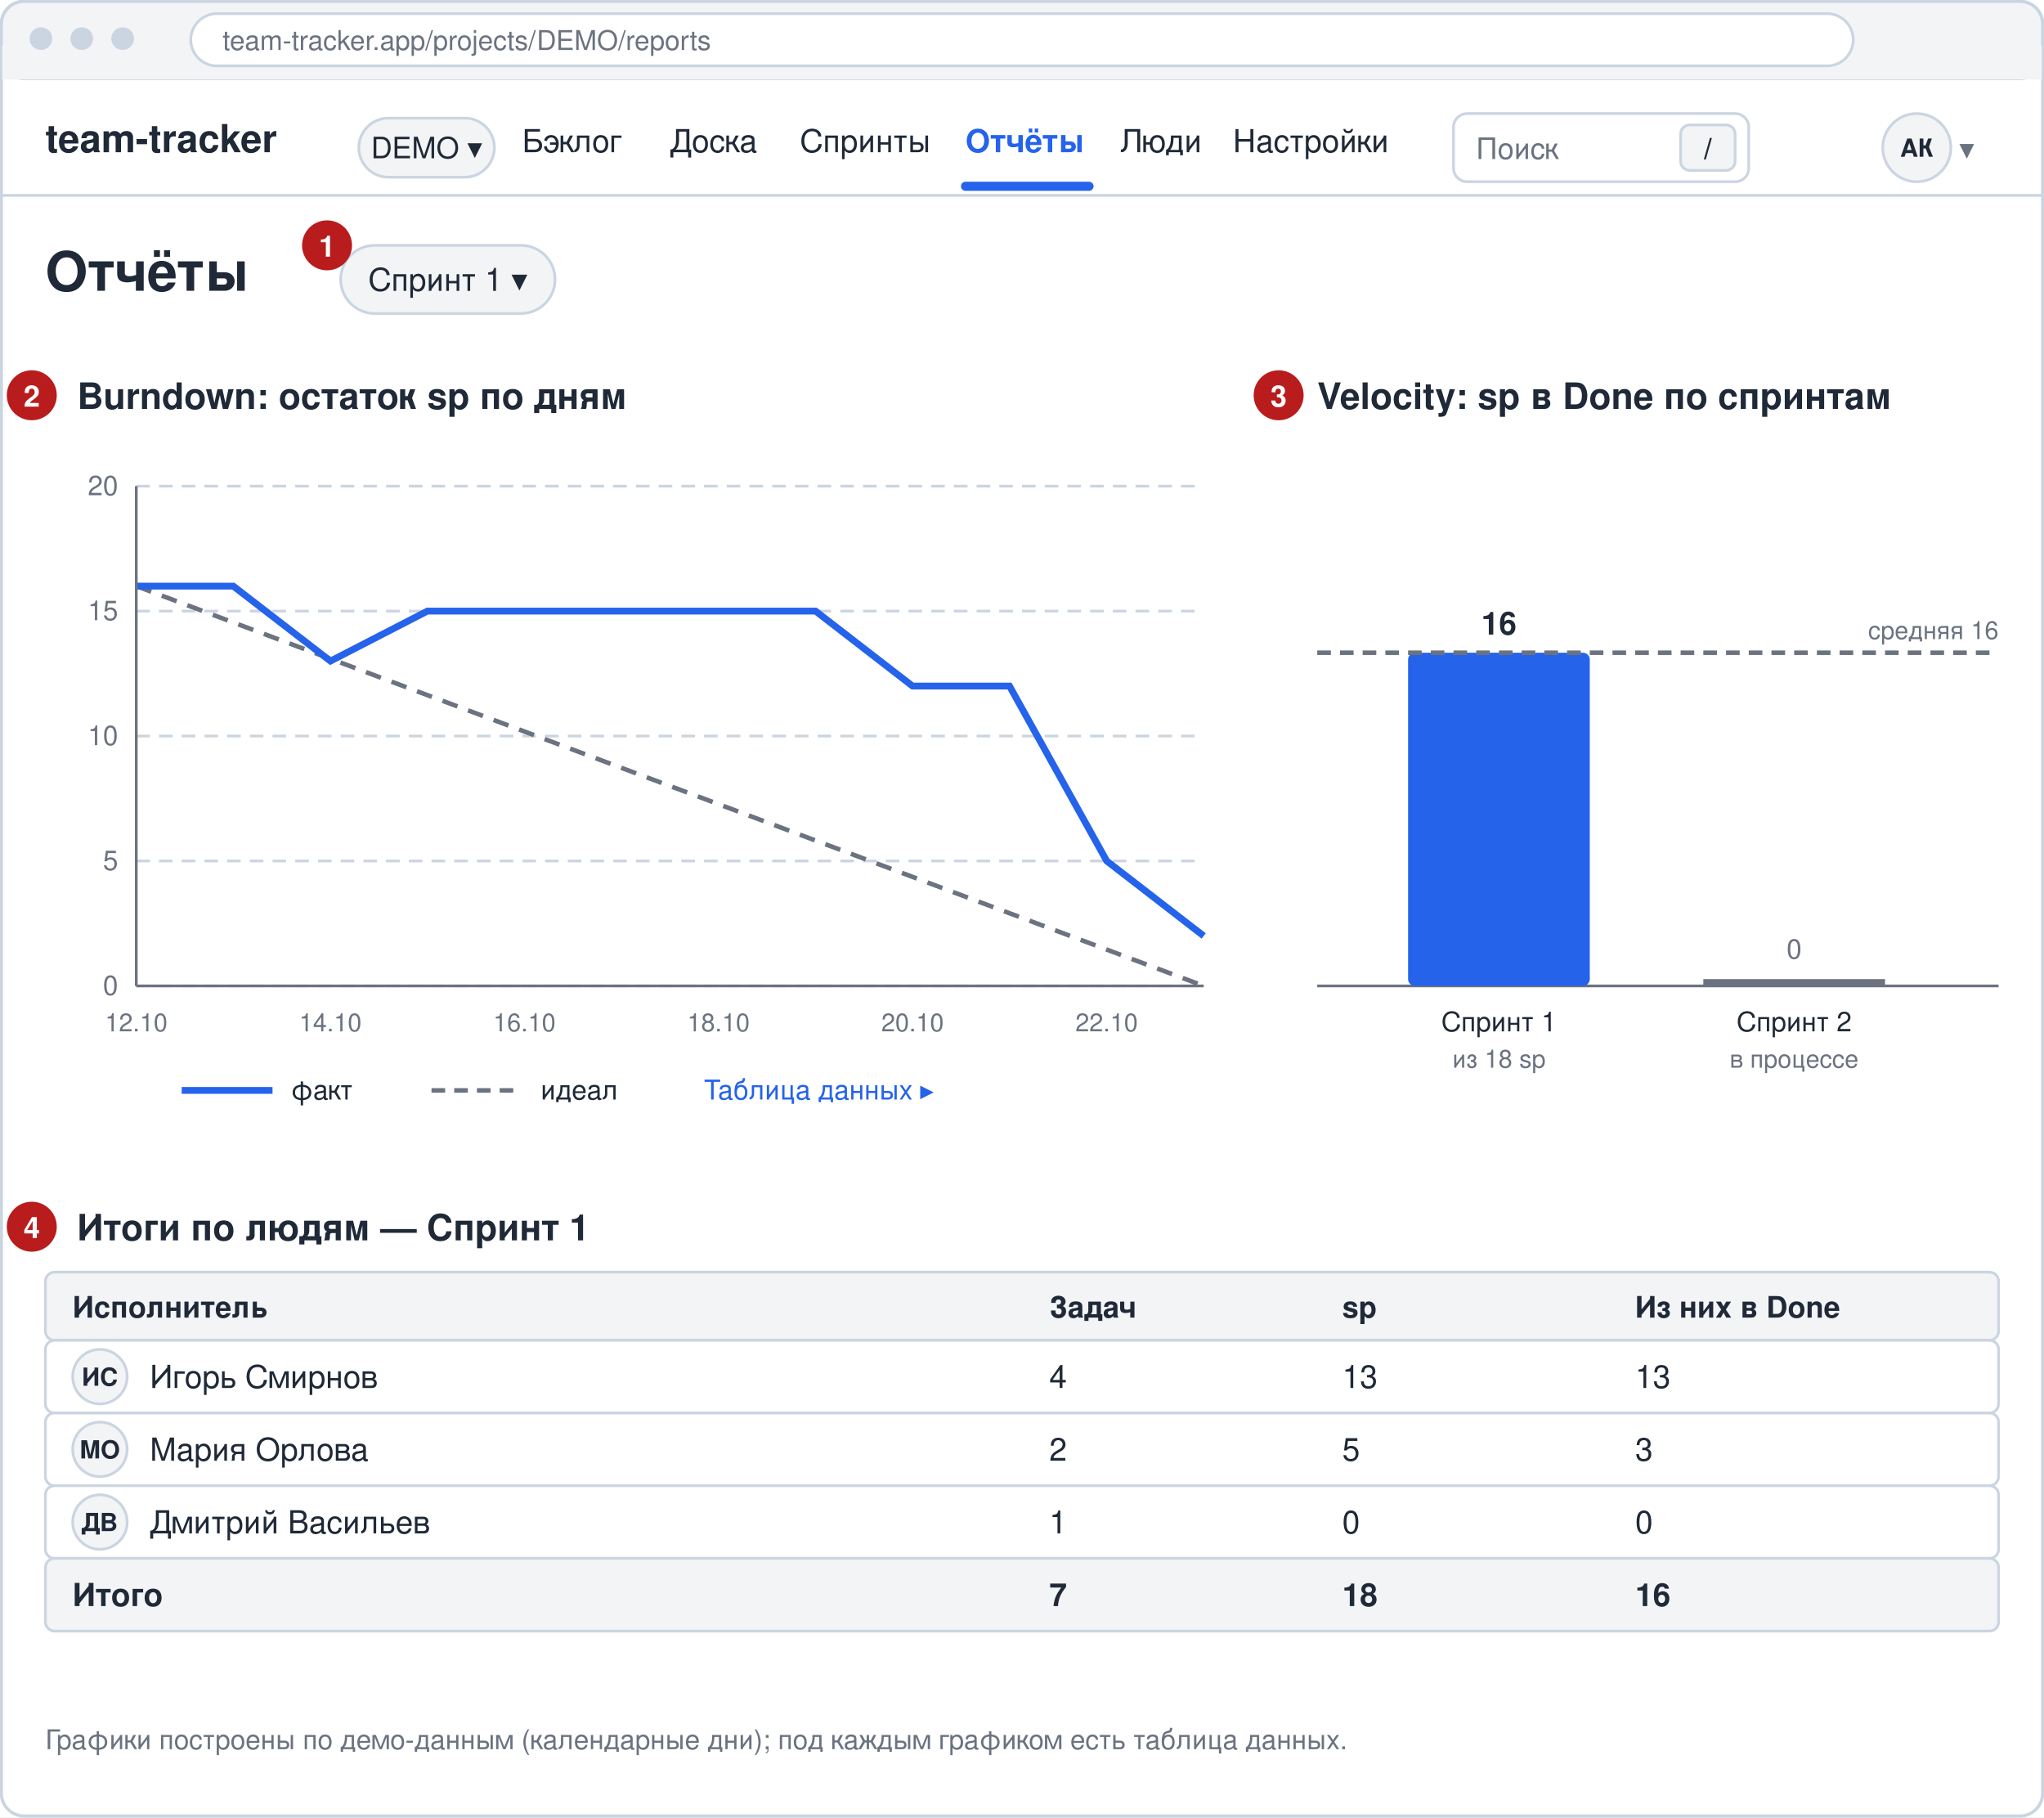
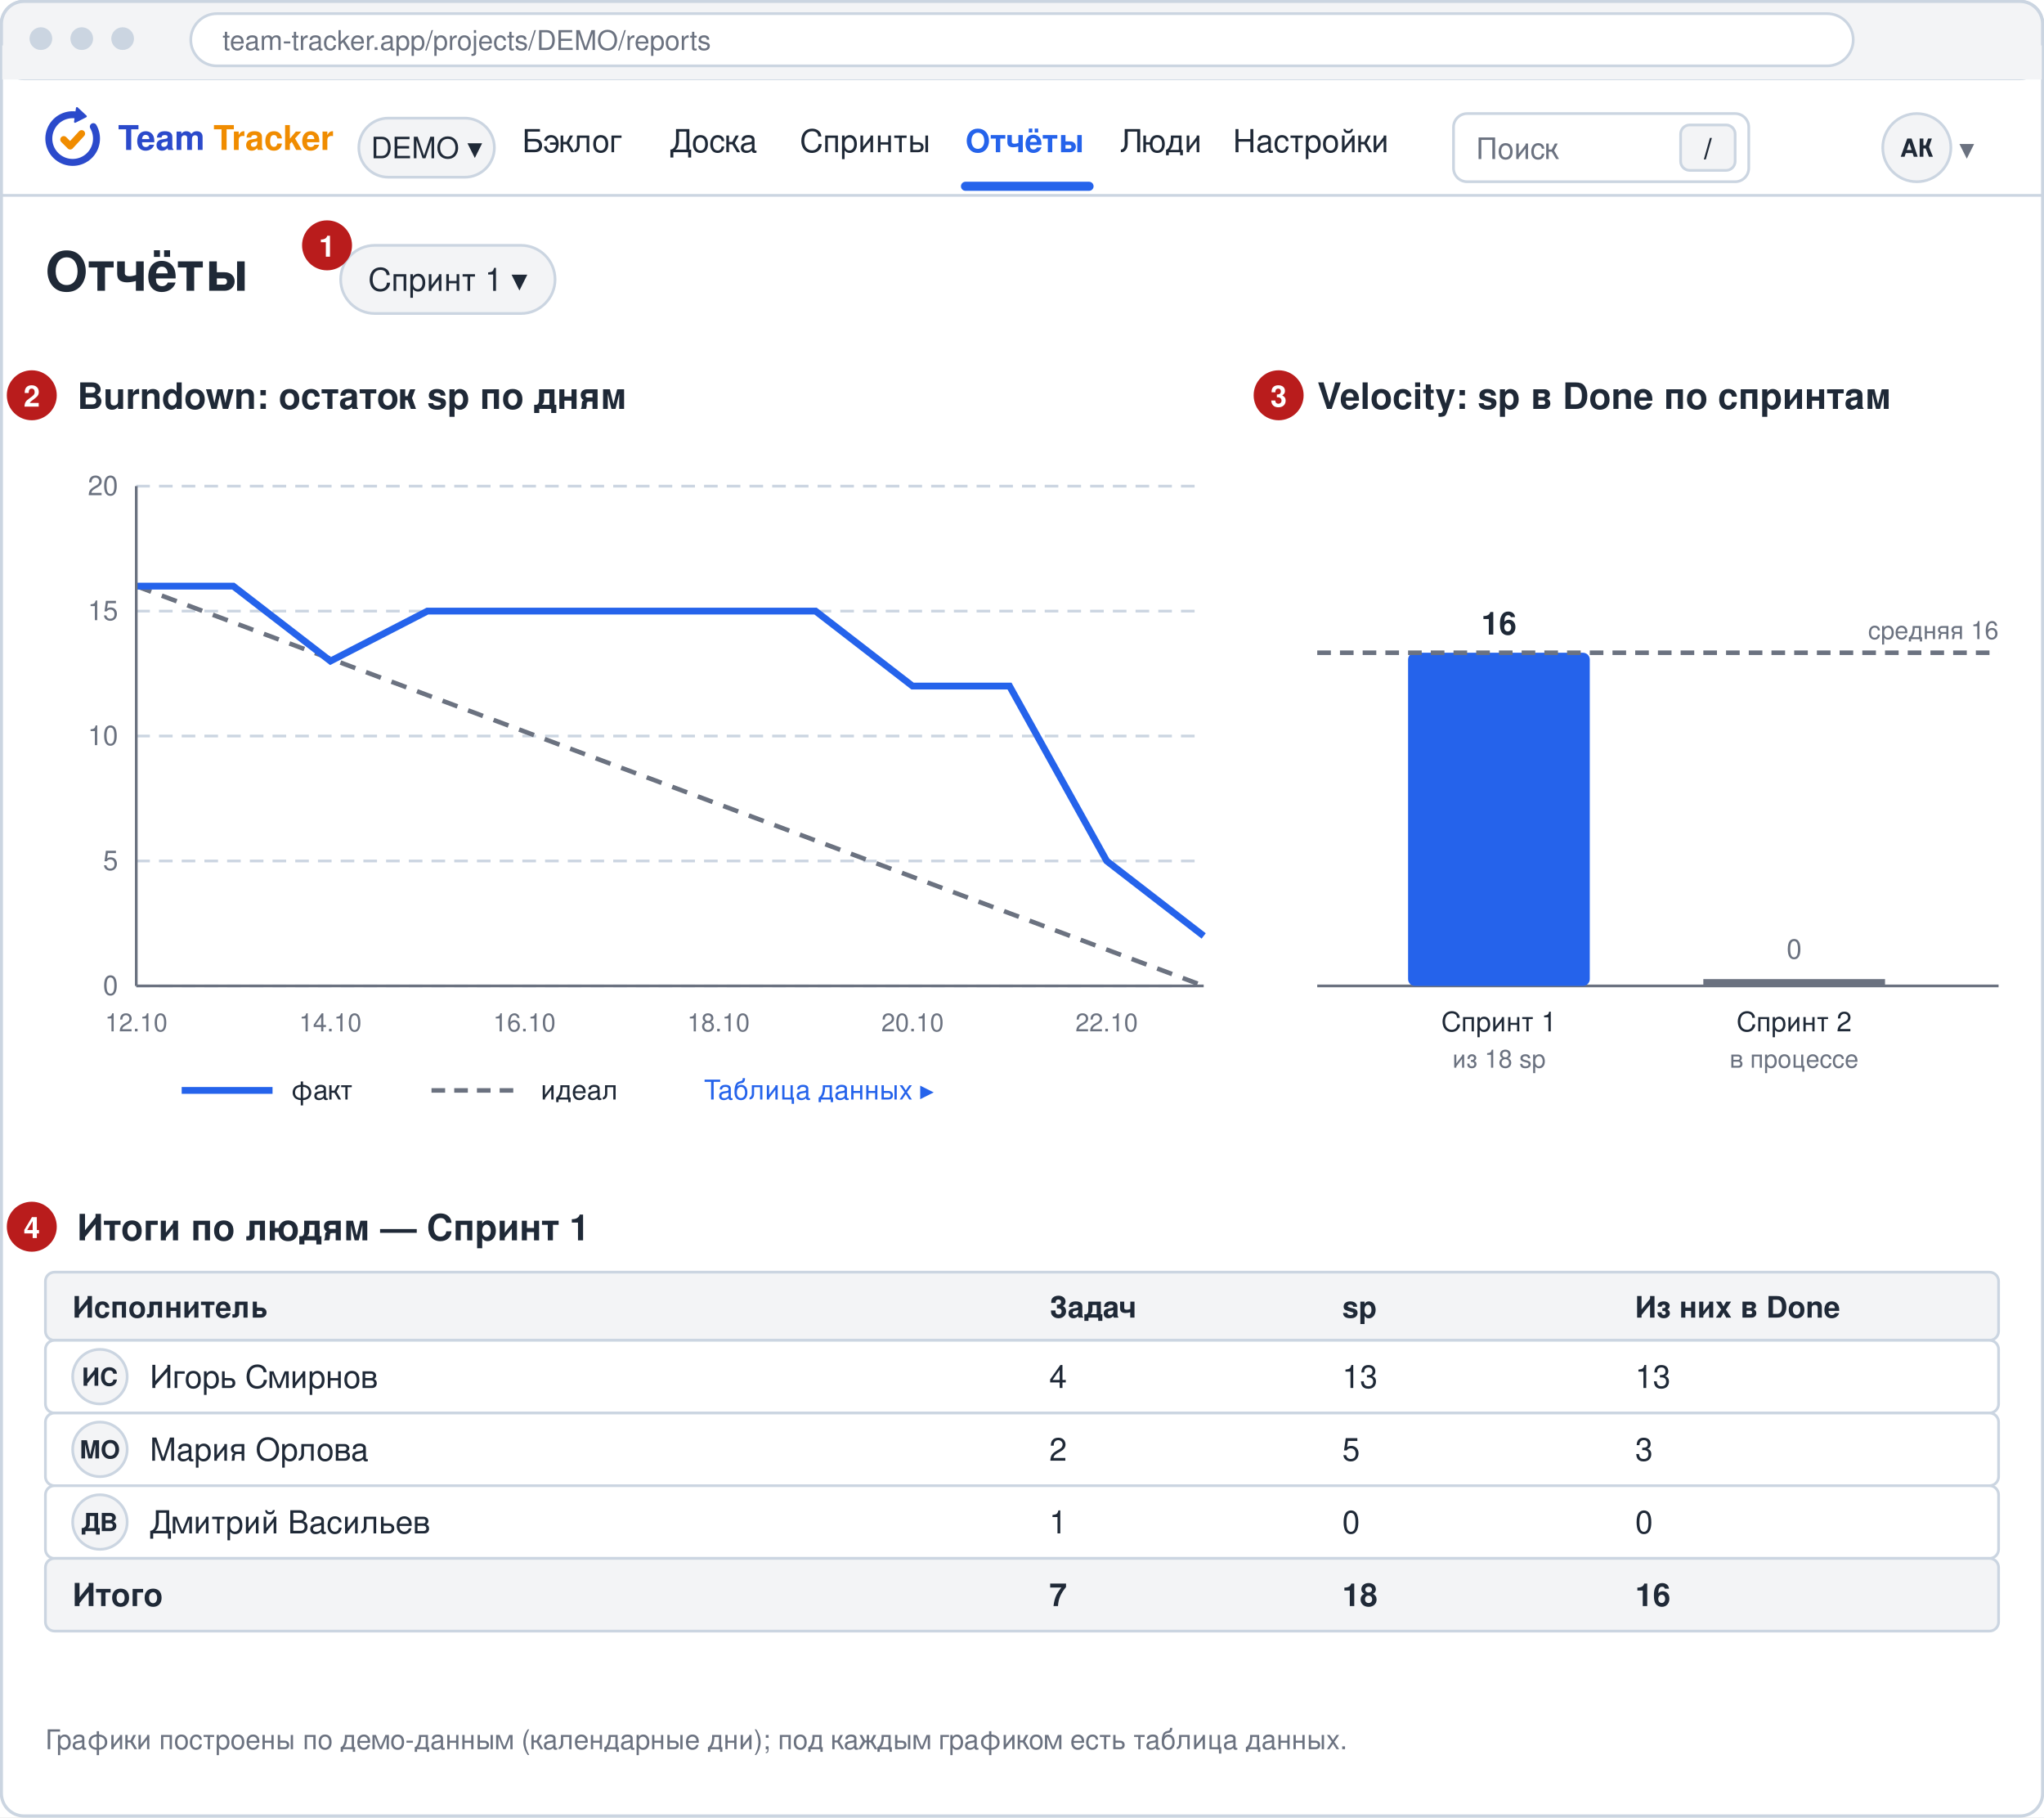
<svg xmlns="http://www.w3.org/2000/svg" width="900" height="800" viewBox="0 0 900 800" font-family="Helvetica, Arial, 'Segoe UI', 'DejaVu Sans', sans-serif" role="img" aria-label="Экран «Отчёты»">
  <rect width="900" height="800" fill="#ffffff" />
  <rect x="0.6" y="0.6" width="898.8" height="798.8" rx="10" fill="#ffffff" stroke="#cbd5e1" stroke-width="1.4" />
  <rect x="0.6" y="0.6" width="898.8" height="34" rx="10" fill="#f3f4f6" stroke="#cbd5e1" stroke-width="1.4" />
  <rect x="1" y="20" width="898" height="15" rx="0" fill="#f3f4f6" />
  <circle cx="18" cy="17" r="5" fill="#cbd5e1" />
  <circle cx="36" cy="17" r="5" fill="#cbd5e1" />
  <circle cx="54" cy="17" r="5" fill="#cbd5e1" />
  <rect x="84" y="6" width="732" height="23" rx="11.5" fill="#ffffff" stroke="#cbd5e1" stroke-width="1.2" />
  <text x="98" y="22" text-anchor="start" font-size="12" fill="#6b7280">team-tracker.app/projects/DEMO/reports</text>
  <line x1="1" y1="86" x2="899" y2="86" stroke="#cbd5e1" stroke-width="1.2" />
-   <text x="20" y="67" text-anchor="start" font-size="17" font-weight="bold" fill="#1f2937">team-tracker</text>
+   <g transform="translate(18 47) scale(0.4375)">
+     <path d="M52.78 20 A24 24 0 1 1 35.34 8.23" fill="none" stroke="#2B4ACB" stroke-width="7" stroke-linecap="round" />
+     <polygon points="45.24,9.62 36.31,1.30 34.37,15.16" fill="#2B4ACB" stroke="#2B4ACB" stroke-width="2" stroke-linejoin="round" />
+     <polyline points="23,33 29.5,39.5 41,27" fill="none" stroke="#F08C00" stroke-width="7" stroke-linecap="round" stroke-linejoin="round" />
+   </g>
+   <text x="52" y="66" text-anchor="start" font-size="15" font-weight="bold" fill="#2B4ACB">Team</text>
+   <text x="94" y="66" text-anchor="start" font-size="15" font-weight="bold" fill="#F08C00">Tracker</text>
  <rect x="158" y="52" width="59.68" height="26" rx="13.0" fill="#f3f4f6" stroke="#cbd5e1" stroke-width="1.2" />
  <text x="187.84" y="69.68" text-anchor="middle" font-size="13" fill="#1f2937">DEMO ▾</text>
  <text x="230" y="67" text-anchor="start" font-size="14" fill="#1f2937">Бэклог</text>
  <text x="295.04" y="67" text-anchor="start" font-size="14" fill="#1f2937">Доска</text>
  <text x="352.24" y="67" text-anchor="start" font-size="14" fill="#1f2937">Спринты</text>
  <text x="425.12" y="67" text-anchor="start" font-size="14" font-weight="bold" fill="#2563eb">Отчёты</text>
  <rect x="423.12" y="80" width="58.4" height="4" rx="2" fill="#2563eb" />
  <text x="493.52" y="67" text-anchor="start" font-size="14" fill="#1f2937">Люди</text>
  <text x="542.88" y="67" text-anchor="start" font-size="14" fill="#1f2937">Настройки</text>
  <rect x="640" y="50" width="130" height="30" rx="6" fill="#ffffff" stroke="#cbd5e1" stroke-width="1.2" />
  <text x="650" y="70" text-anchor="start" font-size="13" fill="#6b7280">Поиск</text>
  <rect x="740" y="55" width="24" height="20" rx="4" fill="#f3f4f6" stroke="#cbd5e1" stroke-width="1.2" />
  <text x="752" y="70" text-anchor="middle" font-size="13" font-weight="bold" fill="#1f2937">/</text>
  <circle cx="844" cy="65" r="15" fill="#f3f4f6" stroke="#cbd5e1" stroke-width="1.2" />
  <text x="844" y="69" text-anchor="middle" font-size="11" font-weight="bold" fill="#1f2937">АК</text>
  <text x="866" y="70" text-anchor="middle" font-size="13" fill="#6b7280">▾</text>
  <text x="20" y="128" text-anchor="start" font-size="24" font-weight="bold" fill="#1f2937">Отчёты</text>
  <rect x="150" y="108" width="94.4" height="30" rx="15.0" fill="#f3f4f6" stroke="#cbd5e1" stroke-width="1.2" />
  <text x="197.2" y="128.04" text-anchor="middle" font-size="14" fill="#1f2937">Спринт 1 ▾</text>
  <circle cx="144" cy="108" r="11" fill="#b91c1c" />
  <text x="144" y="113" text-anchor="middle" font-size="13" font-weight="bold" fill="#ffffff">1</text>
  <text x="34" y="180" text-anchor="start" font-size="16" font-weight="bold" fill="#1f2937">Burndown: остаток sp по дням</text>
  <circle cx="14" cy="174" r="11" fill="#b91c1c" />
  <text x="14" y="179" text-anchor="middle" font-size="13" font-weight="bold" fill="#ffffff">2</text>
  <line x1="60" y1="434.0" x2="530" y2="434.0" stroke="#cbd5e1" stroke-width="1.2" stroke-dasharray="6 4" />
  <text x="52" y="438.0" text-anchor="end" font-size="12" fill="#6b7280">0</text>
  <line x1="60" y1="379.0" x2="530" y2="379.0" stroke="#cbd5e1" stroke-width="1.2" stroke-dasharray="6 4" />
  <text x="52" y="383.0" text-anchor="end" font-size="12" fill="#6b7280">5</text>
  <line x1="60" y1="324.0" x2="530" y2="324.0" stroke="#cbd5e1" stroke-width="1.2" stroke-dasharray="6 4" />
  <text x="52" y="328.0" text-anchor="end" font-size="12" fill="#6b7280">10</text>
  <line x1="60" y1="269.0" x2="530" y2="269.0" stroke="#cbd5e1" stroke-width="1.2" stroke-dasharray="6 4" />
  <text x="52" y="273.0" text-anchor="end" font-size="12" fill="#6b7280">15</text>
  <line x1="60" y1="214.0" x2="530" y2="214.0" stroke="#cbd5e1" stroke-width="1.2" stroke-dasharray="6 4" />
  <text x="52" y="218.0" text-anchor="end" font-size="12" fill="#6b7280">20</text>
  <polyline points="60.0,258.0 102.7,274.0 145.5,290.0 188.2,306.0 230.9,322.0 273.6,338.0 316.4,354.0 359.1,370.0 401.8,386.0 444.5,402.0 487.3,418.0 530.0,434.0" fill="none" stroke="#6b7280" stroke-width="2" stroke-dasharray="7 5" />
  <polyline points="60.0,258.0 102.7,258.0 145.5,291.0 188.2,269.0 230.9,269.0 273.6,269.0 316.4,269.0 359.1,269.0 401.8,302.0 444.5,302.0 487.3,379.0 530.0,412.0" fill="none" stroke="#2563eb" stroke-width="3" />
  <text x="60.0" y="454" text-anchor="middle" font-size="11" fill="#6b7280">12.10</text>
  <text x="145.455" y="454" text-anchor="middle" font-size="11" fill="#6b7280">14.10</text>
  <text x="230.909" y="454" text-anchor="middle" font-size="11" fill="#6b7280">16.10</text>
  <text x="316.364" y="454" text-anchor="middle" font-size="11" fill="#6b7280">18.10</text>
  <text x="401.818" y="454" text-anchor="middle" font-size="11" fill="#6b7280">20.10</text>
  <text x="487.273" y="454" text-anchor="middle" font-size="11" fill="#6b7280">22.10</text>
  <line x1="60" y1="434" x2="530" y2="434" stroke="#6b7280" stroke-width="1.2" />
  <line x1="60" y1="214" x2="60" y2="434" stroke="#6b7280" stroke-width="1.2" />
  <line x1="80" y1="480" x2="120" y2="480" stroke="#2563eb" stroke-width="3" />
  <text x="128" y="484" text-anchor="start" font-size="12" fill="#1f2937">факт</text>
  <line x1="190" y1="480" x2="230" y2="480" stroke="#6b7280" stroke-width="2" stroke-dasharray="6 4" />
  <text x="238" y="484" text-anchor="start" font-size="12" fill="#1f2937">идеал</text>
  <text x="310" y="484" text-anchor="start" font-size="12" fill="#2563eb">Таблица данных ▸</text>
  <text x="580" y="180" text-anchor="start" font-size="16" font-weight="bold" fill="#1f2937">Velocity: sp в Done по спринтам</text>
  <circle cx="563" cy="174" r="11" fill="#b91c1c" />
  <text x="563" y="179" text-anchor="middle" font-size="13" font-weight="bold" fill="#ffffff">3</text>
  <line x1="580" y1="434" x2="880" y2="434" stroke="#6b7280" stroke-width="1.2" />
  <rect x="620" y="287.333" width="80" height="146.667" rx="3" fill="#2563eb" />
  <text x="660" y="279.333" text-anchor="middle" font-size="14" font-weight="bold" fill="#1f2937">16</text>
  <text x="660" y="454" text-anchor="middle" font-size="12" fill="#1f2937">Спринт 1</text>
  <text x="660" y="470" text-anchor="middle" font-size="11" fill="#6b7280">из 18 sp</text>
  <line x1="580" y1="287.333" x2="880" y2="287.333" stroke="#6b7280" stroke-width="2" stroke-dasharray="6 4" />
  <text x="880" y="281.333" text-anchor="end" font-size="11" fill="#6b7280">средняя 16</text>
  <rect x="750" y="431" width="80" height="3" rx="0" fill="#6b7280" />
  <text x="790" y="422" text-anchor="middle" font-size="12" fill="#6b7280">0</text>
  <text x="790" y="454" text-anchor="middle" font-size="12" fill="#1f2937">Спринт 2</text>
  <text x="790" y="470" text-anchor="middle" font-size="11" fill="#6b7280">в процессе</text>
  <text x="34" y="546" text-anchor="start" font-size="16" font-weight="bold" fill="#1f2937">Итоги по людям — Спринт 1</text>
  <circle cx="14" cy="540" r="11" fill="#b91c1c" />
  <text x="14" y="545" text-anchor="middle" font-size="13" font-weight="bold" fill="#ffffff">4</text>
  <rect x="20" y="560" width="860" height="30" rx="4" fill="#f3f4f6" stroke="#cbd5e1" stroke-width="1.2" />
  <text x="32" y="580" text-anchor="start" font-size="13" font-weight="bold" fill="#1f2937">Исполнитель</text>
  <text x="462.0" y="580" text-anchor="start" font-size="13" font-weight="bold" fill="#1f2937">Задач</text>
  <text x="591.0" y="580" text-anchor="start" font-size="13" font-weight="bold" fill="#1f2937">sp</text>
  <text x="720.0" y="580" text-anchor="start" font-size="13" font-weight="bold" fill="#1f2937">Из них в Done</text>
  <rect x="20" y="590" width="860" height="32" rx="4" fill="#ffffff" stroke="#cbd5e1" stroke-width="1.2" />
  <circle cx="44" cy="606" r="12" fill="#f3f4f6" stroke="#cbd5e1" stroke-width="1.2" />
  <text x="44" y="610" text-anchor="middle" font-size="11" font-weight="bold" fill="#1f2937">ИС</text>
  <text x="66" y="611" text-anchor="start" font-size="14" fill="#1f2937">Игорь Смирнов</text>
  <text x="462.0" y="611" text-anchor="start" font-size="14" fill="#1f2937">4</text>
  <text x="591.0" y="611" text-anchor="start" font-size="14" fill="#1f2937">13</text>
  <text x="720.0" y="611" text-anchor="start" font-size="14" fill="#1f2937">13</text>
  <rect x="20" y="622" width="860" height="32" rx="4" fill="#ffffff" stroke="#cbd5e1" stroke-width="1.2" />
  <circle cx="44" cy="638" r="12" fill="#f3f4f6" stroke="#cbd5e1" stroke-width="1.2" />
  <text x="44" y="642" text-anchor="middle" font-size="11" font-weight="bold" fill="#1f2937">МО</text>
  <text x="66" y="643" text-anchor="start" font-size="14" fill="#1f2937">Мария Орлова</text>
  <text x="462.0" y="643" text-anchor="start" font-size="14" fill="#1f2937">2</text>
  <text x="591.0" y="643" text-anchor="start" font-size="14" fill="#1f2937">5</text>
  <text x="720.0" y="643" text-anchor="start" font-size="14" fill="#1f2937">3</text>
  <rect x="20" y="654" width="860" height="32" rx="4" fill="#ffffff" stroke="#cbd5e1" stroke-width="1.2" />
  <circle cx="44" cy="670" r="12" fill="#f3f4f6" stroke="#cbd5e1" stroke-width="1.2" />
  <text x="44" y="674" text-anchor="middle" font-size="11" font-weight="bold" fill="#1f2937">ДВ</text>
  <text x="66" y="675" text-anchor="start" font-size="14" fill="#1f2937">Дмитрий Васильев</text>
  <text x="462.0" y="675" text-anchor="start" font-size="14" fill="#1f2937">1</text>
  <text x="591.0" y="675" text-anchor="start" font-size="14" fill="#1f2937">0</text>
  <text x="720.0" y="675" text-anchor="start" font-size="14" fill="#1f2937">0</text>
  <rect x="20" y="686" width="860" height="32" rx="4" fill="#f3f4f6" stroke="#cbd5e1" stroke-width="1.2" />
  <text x="32" y="707" text-anchor="start" font-size="14" font-weight="bold" fill="#1f2937">Итого</text>
  <text x="462.0" y="707" text-anchor="start" font-size="14" font-weight="bold" fill="#1f2937">7</text>
  <text x="591.0" y="707" text-anchor="start" font-size="14" font-weight="bold" fill="#1f2937">18</text>
  <text x="720.0" y="707" text-anchor="start" font-size="14" font-weight="bold" fill="#1f2937">16</text>
  <text x="20" y="770" text-anchor="start" font-size="12" fill="#6b7280">Графики построены по демо-данным (календарные дни); под каждым графиком есть таблица данных.</text>
</svg>
